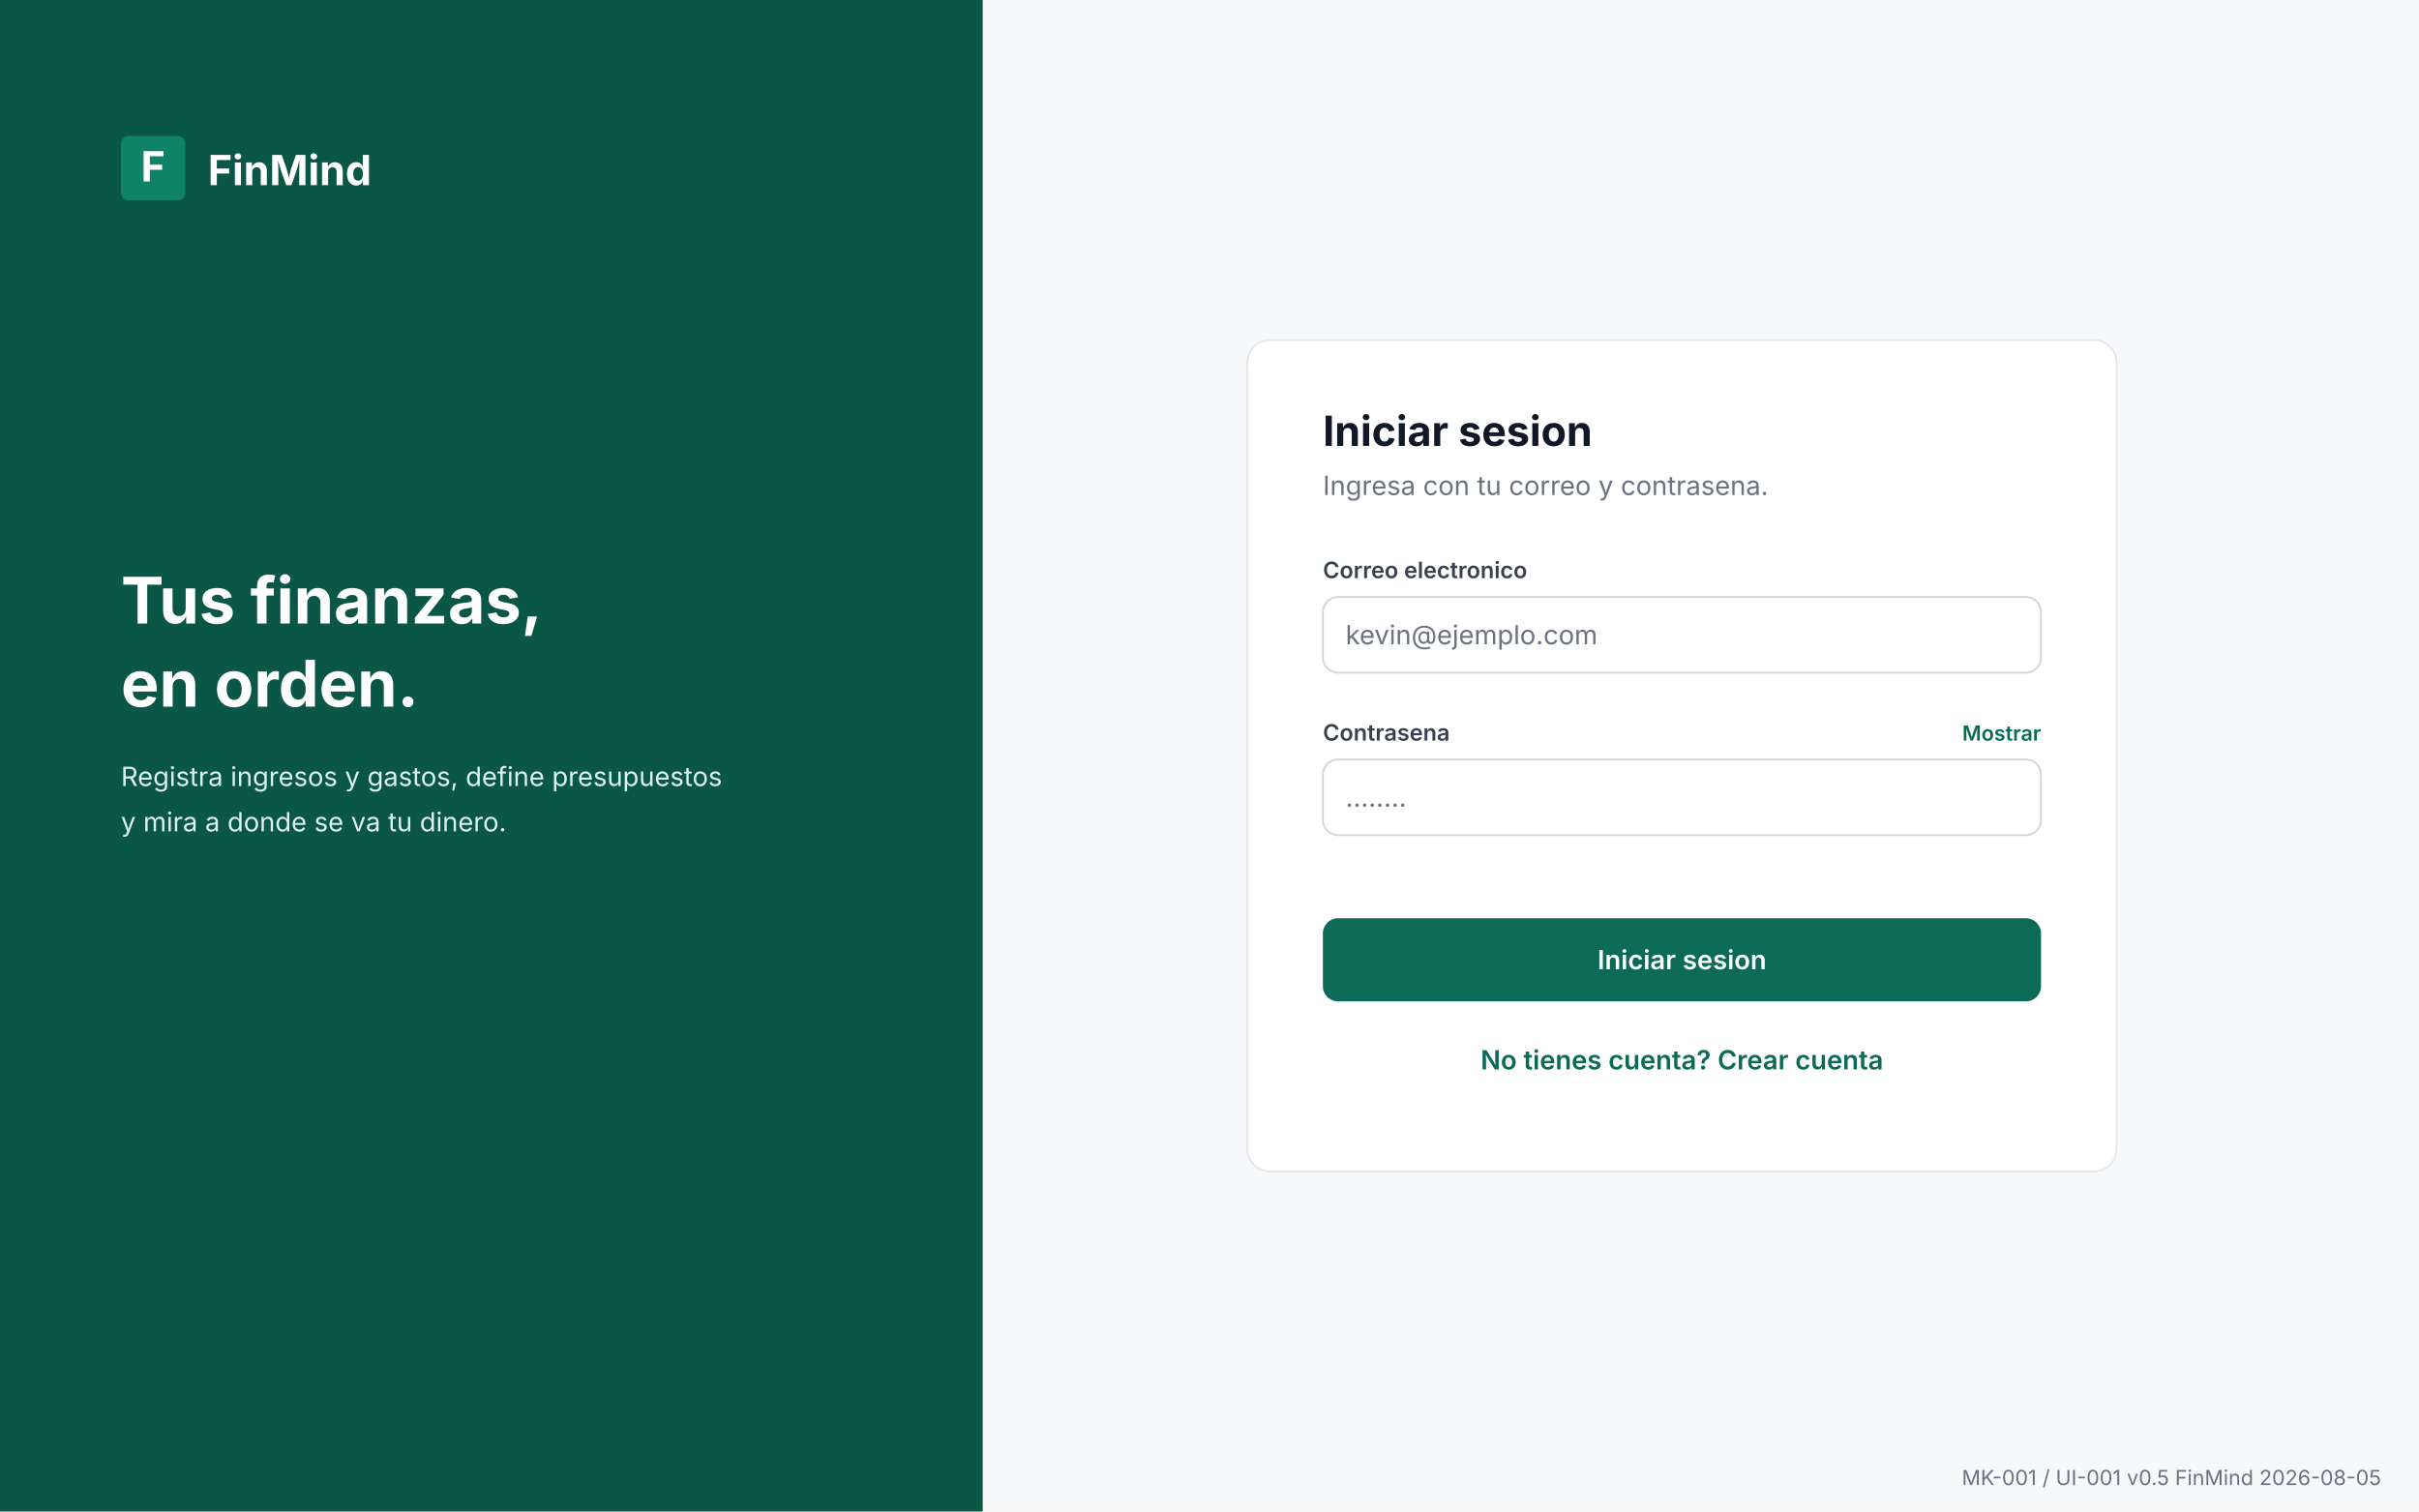
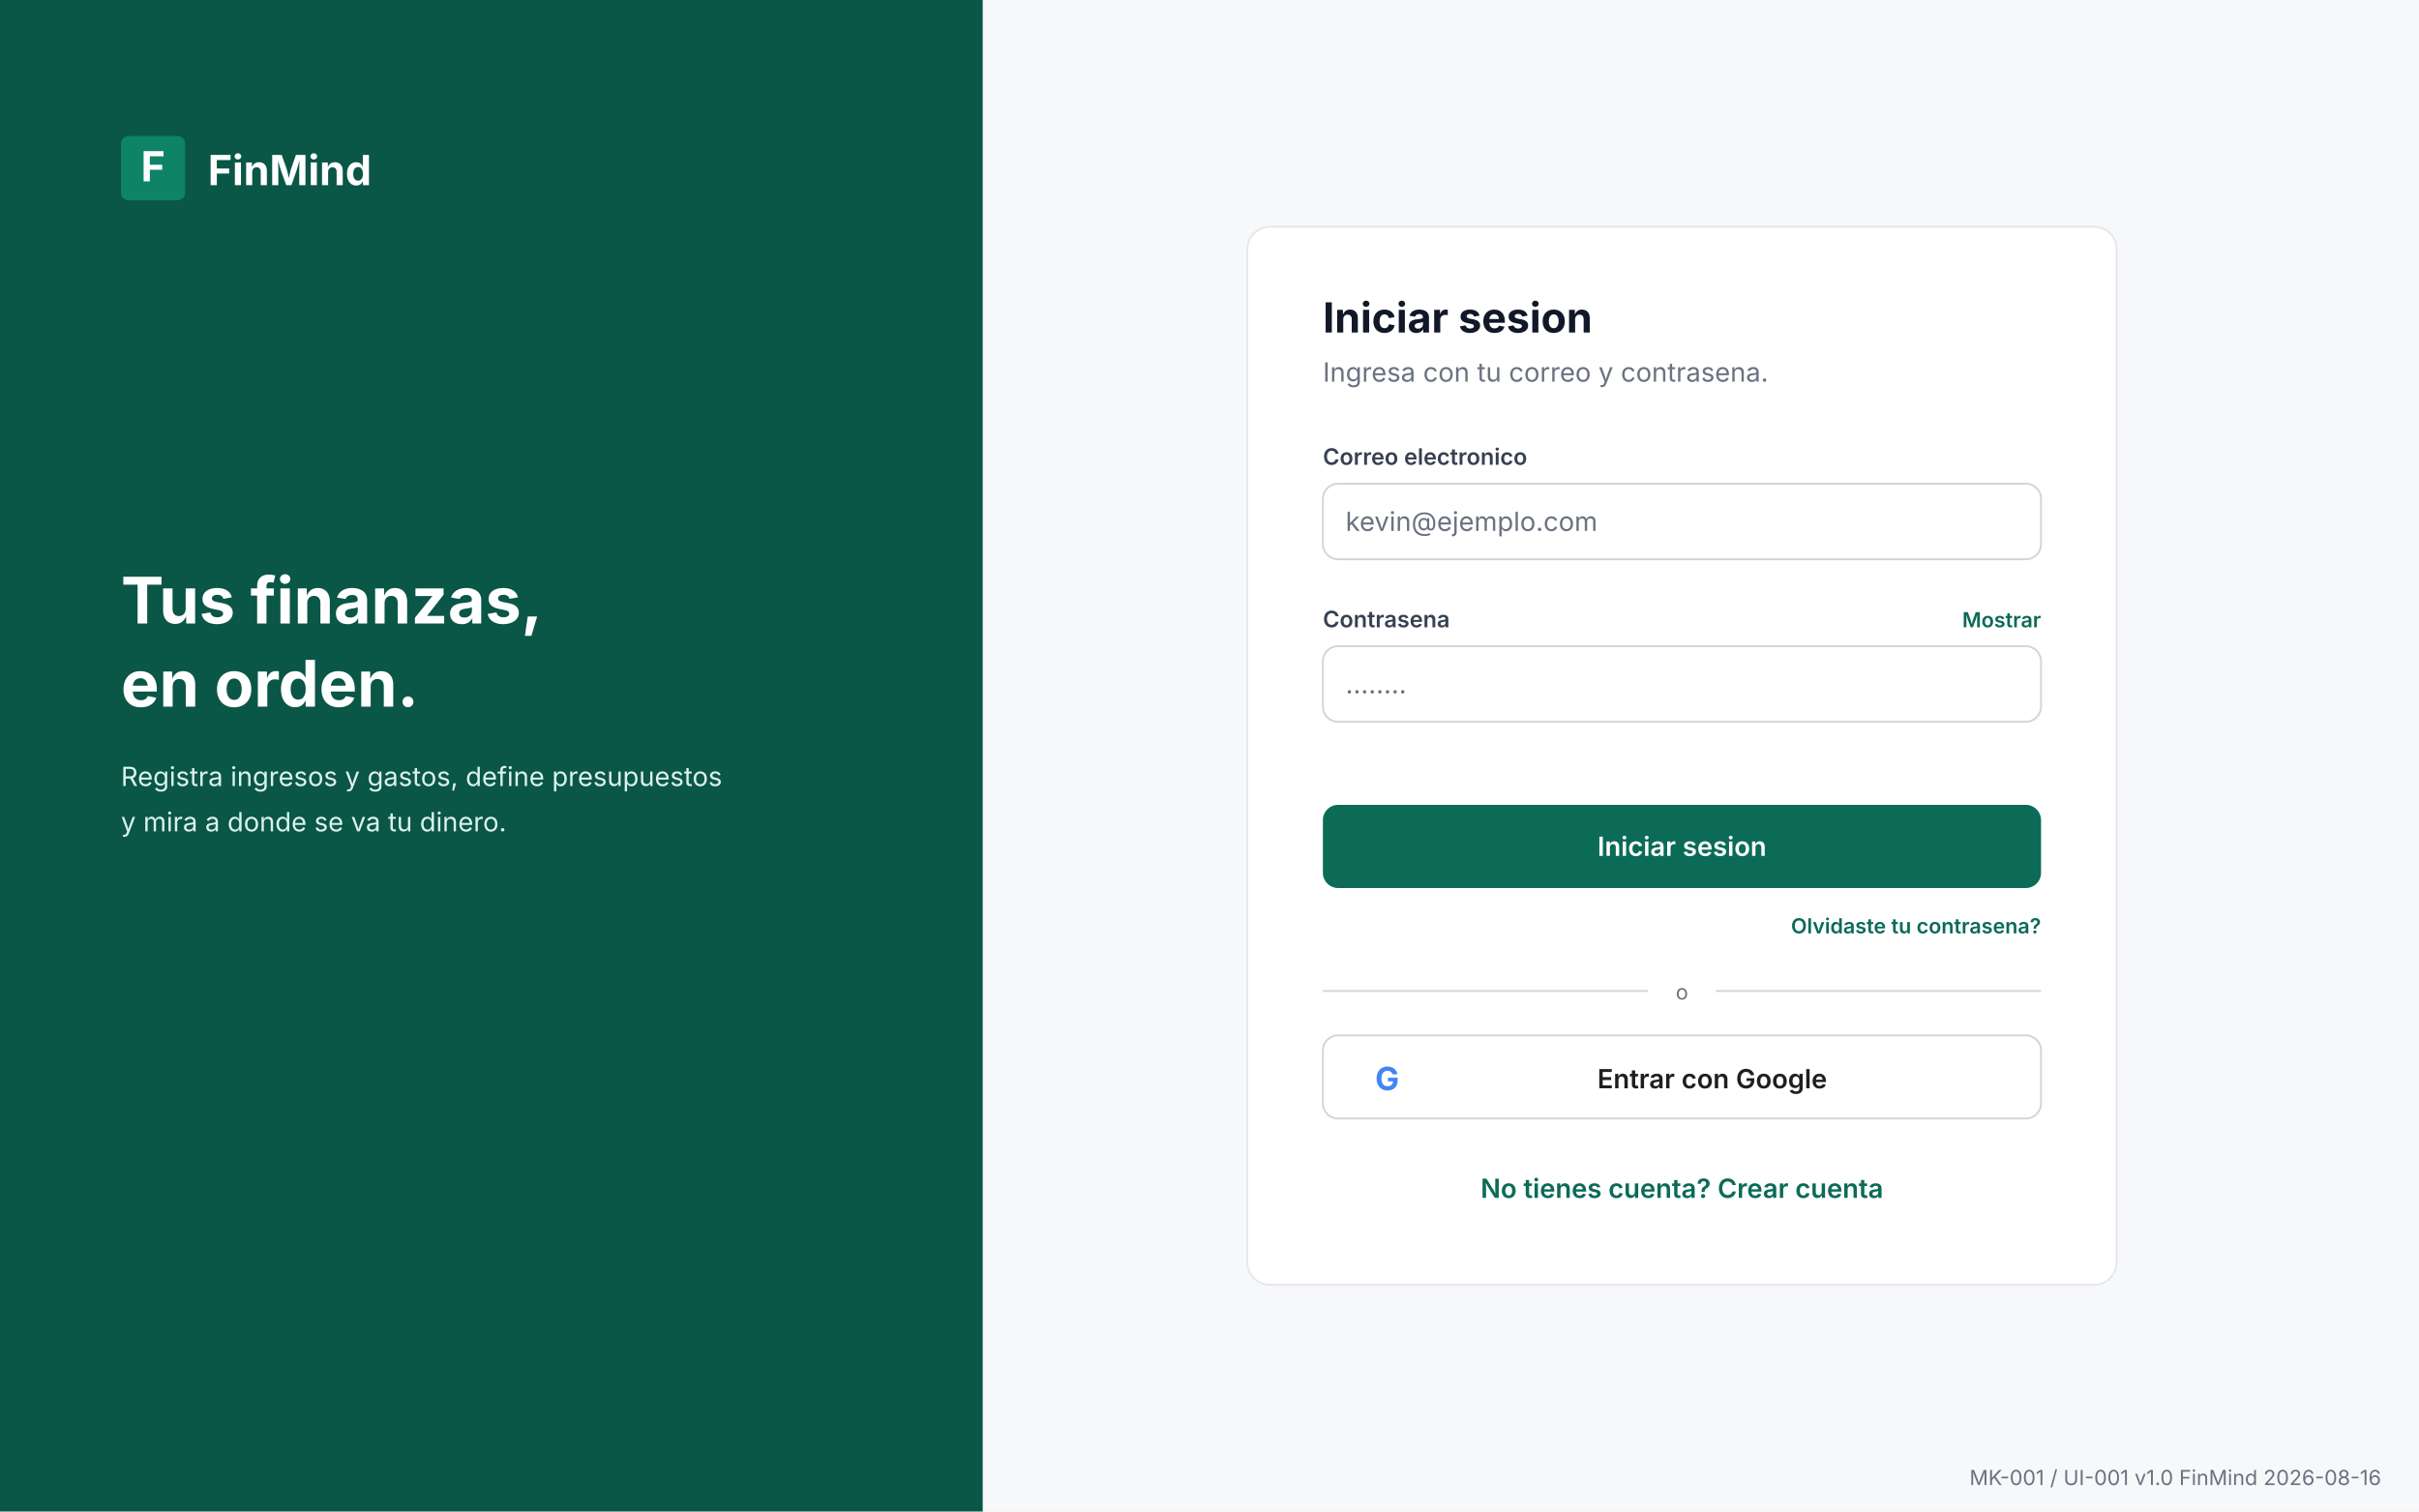
<svg xmlns="http://www.w3.org/2000/svg" viewBox="0 0 1280 800" width="1280" height="800" role="img" aria-labelledby="t d">
  <rect x="0" y="0" width="1280" height="800" rx="0" fill="#F7F8FA" />
  <rect x="0" y="0" width="520" height="800" rx="0" fill="#0A5647" />
  <rect x="64" y="72" width="34" height="34" rx="4" fill="#0E8368" />
  <text x="81" y="96" font-family="Inter, 'Segoe UI', system-ui, sans-serif" font-size="22" font-weight="700" fill="#FFFFFF" text-anchor="middle">F</text>
  <text x="110" y="98" font-family="Inter, 'Segoe UI', system-ui, sans-serif" font-size="22" font-weight="700" fill="#FFFFFF" text-anchor="start">FinMind</text>
  <text x="64" y="330" font-family="Inter, 'Segoe UI', system-ui, sans-serif" font-size="34" font-weight="700" fill="#FFFFFF" text-anchor="start">Tus finanzas,</text>
  <text x="64" y="374" font-family="Inter, 'Segoe UI', system-ui, sans-serif" font-size="34" font-weight="700" fill="#FFFFFF" text-anchor="start">en orden.</text>
  <text x="64" y="416" font-family="Inter, 'Segoe UI', system-ui, sans-serif" font-size="14" font-weight="400" fill="#DCF2EC" text-anchor="start">Registra ingresos y gastos, define presupuestos</text>
  <text x="64" y="440" font-family="Inter, 'Segoe UI', system-ui, sans-serif" font-size="14" font-weight="400" fill="#DCF2EC" text-anchor="start">y mira a donde se va tu dinero.</text>
-   <rect x="660" y="180" width="460" height="440" rx="12" fill="#FFFFFF" stroke="#E5E7EB" stroke-width="1" />
-   <text x="700" y="236" font-family="Inter, 'Segoe UI', system-ui, sans-serif" font-size="22" font-weight="700" fill="#111827" text-anchor="start">Iniciar sesion</text>
-   <text x="700" y="262" font-family="Inter, 'Segoe UI', system-ui, sans-serif" font-size="14" font-weight="400" fill="#6B7280" text-anchor="start">Ingresa con tu correo y contrasena.</text>
-   <text x="700" y="306" font-family="Inter, 'Segoe UI', system-ui, sans-serif" font-size="12" font-weight="600" fill="#374151" text-anchor="start">Correo electronico</text>
-   <rect x="700" y="316" width="380" height="40" rx="8" fill="#FFFFFF" stroke="#D1D5DB" stroke-width="1" />
-   <text x="712" y="341" font-family="Inter, 'Segoe UI', system-ui, sans-serif" font-size="14" font-weight="400" fill="#6B7280" text-anchor="start">kevin@ejemplo.com</text>
-   <text x="700" y="392" font-family="Inter, 'Segoe UI', system-ui, sans-serif" font-size="12" font-weight="600" fill="#374151" text-anchor="start">Contrasena</text>
-   <rect x="700" y="402" width="380" height="40" rx="8" fill="#FFFFFF" stroke="#D1D5DB" stroke-width="1" />
-   <text x="712" y="427" font-family="Inter, 'Segoe UI', system-ui, sans-serif" font-size="14" font-weight="400" fill="#6B7280" text-anchor="start">........</text>
-   <text x="1080" y="392" font-family="Inter, 'Segoe UI', system-ui, sans-serif" font-size="11" font-weight="600" fill="#0B6B57" text-anchor="end">Mostrar</text>
-   <rect x="700" y="486" width="380" height="44" rx="8" fill="#0B6B57" />
-   <text x="890.0" y="513.0" font-family="Inter, 'Segoe UI', system-ui, sans-serif" font-size="14" font-weight="600" fill="#FFFFFF" text-anchor="middle">Iniciar sesion</text>
-   <text x="890" y="566" font-family="Inter, 'Segoe UI', system-ui, sans-serif" font-size="14" font-weight="600" fill="#0B6B57" text-anchor="middle">No tienes cuenta?  Crear cuenta</text>
-   <text x="1260" y="786" font-family="Inter, 'Segoe UI', system-ui, sans-serif" font-size="11" font-weight="400" fill="#6B7280" text-anchor="end">MK-001 / UI-001  v0.5  FinMind  2026-08-05</text>
+   <rect x="660" y="120" width="460" height="560" rx="12" fill="#FFFFFF" stroke="#E5E7EB" stroke-width="1" />
+   <text x="700" y="176" font-family="Inter, 'Segoe UI', system-ui, sans-serif" font-size="22" font-weight="700" fill="#111827" text-anchor="start">Iniciar sesion</text>
+   <text x="700" y="202" font-family="Inter, 'Segoe UI', system-ui, sans-serif" font-size="14" font-weight="400" fill="#6B7280" text-anchor="start">Ingresa con tu correo y contrasena.</text>
+   <text x="700" y="246" font-family="Inter, 'Segoe UI', system-ui, sans-serif" font-size="12" font-weight="600" fill="#374151" text-anchor="start">Correo electronico</text>
+   <rect x="700" y="256" width="380" height="40" rx="8" fill="#FFFFFF" stroke="#D1D5DB" stroke-width="1" />
+   <text x="712" y="281" font-family="Inter, 'Segoe UI', system-ui, sans-serif" font-size="14" font-weight="400" fill="#6B7280" text-anchor="start">kevin@ejemplo.com</text>
+   <text x="700" y="332" font-family="Inter, 'Segoe UI', system-ui, sans-serif" font-size="12" font-weight="600" fill="#374151" text-anchor="start">Contrasena</text>
+   <rect x="700" y="342" width="380" height="40" rx="8" fill="#FFFFFF" stroke="#D1D5DB" stroke-width="1" />
+   <text x="712" y="367" font-family="Inter, 'Segoe UI', system-ui, sans-serif" font-size="14" font-weight="400" fill="#6B7280" text-anchor="start">........</text>
+   <text x="1080" y="332" font-family="Inter, 'Segoe UI', system-ui, sans-serif" font-size="11" font-weight="600" fill="#0B6B57" text-anchor="end">Mostrar</text>
+   <rect x="700" y="426" width="380" height="44" rx="8" fill="#0B6B57" />
+   <text x="890.0" y="453.0" font-family="Inter, 'Segoe UI', system-ui, sans-serif" font-size="14" font-weight="600" fill="#FFFFFF" text-anchor="middle">Iniciar sesion</text>
+   <text x="1080" y="494" font-family="Inter, 'Segoe UI', system-ui, sans-serif" font-size="11" font-weight="600" fill="#0B6B57" text-anchor="end">Olvidaste tu contrasena?</text>
+   <rect x="700" y="524" width="172.0" height="1" rx="0" fill="#D1D5DB" />
+   <rect x="908.0" y="524" width="172.0" height="1" rx="0" fill="#D1D5DB" />
+   <text x="890.0" y="529" font-family="Inter, 'Segoe UI', system-ui, sans-serif" font-size="11" font-weight="400" fill="#6B7280" text-anchor="middle">o</text>
+   <rect x="700" y="548" width="380" height="44" rx="8" fill="#FFFFFF" stroke="#D1D5DB" stroke-width="1" />
+   <text x="734" y="577" font-family="Inter, 'Segoe UI', system-ui, sans-serif" font-size="17" font-weight="700" fill="#4285F4" text-anchor="middle">G</text>
+   <text x="906.0" y="576" font-family="Inter, 'Segoe UI', system-ui, sans-serif" font-size="14" font-weight="600" fill="#1F1F1F" text-anchor="middle">Entrar con Google</text>
+   <text x="890" y="634" font-family="Inter, 'Segoe UI', system-ui, sans-serif" font-size="14" font-weight="600" fill="#0B6B57" text-anchor="middle">No tienes cuenta?  Crear cuenta</text>
+   <text x="1260" y="786" font-family="Inter, 'Segoe UI', system-ui, sans-serif" font-size="11" font-weight="400" fill="#6B7280" text-anchor="end">MK-001 / UI-001  v1.0  FinMind  2026-08-16</text>
</svg>
